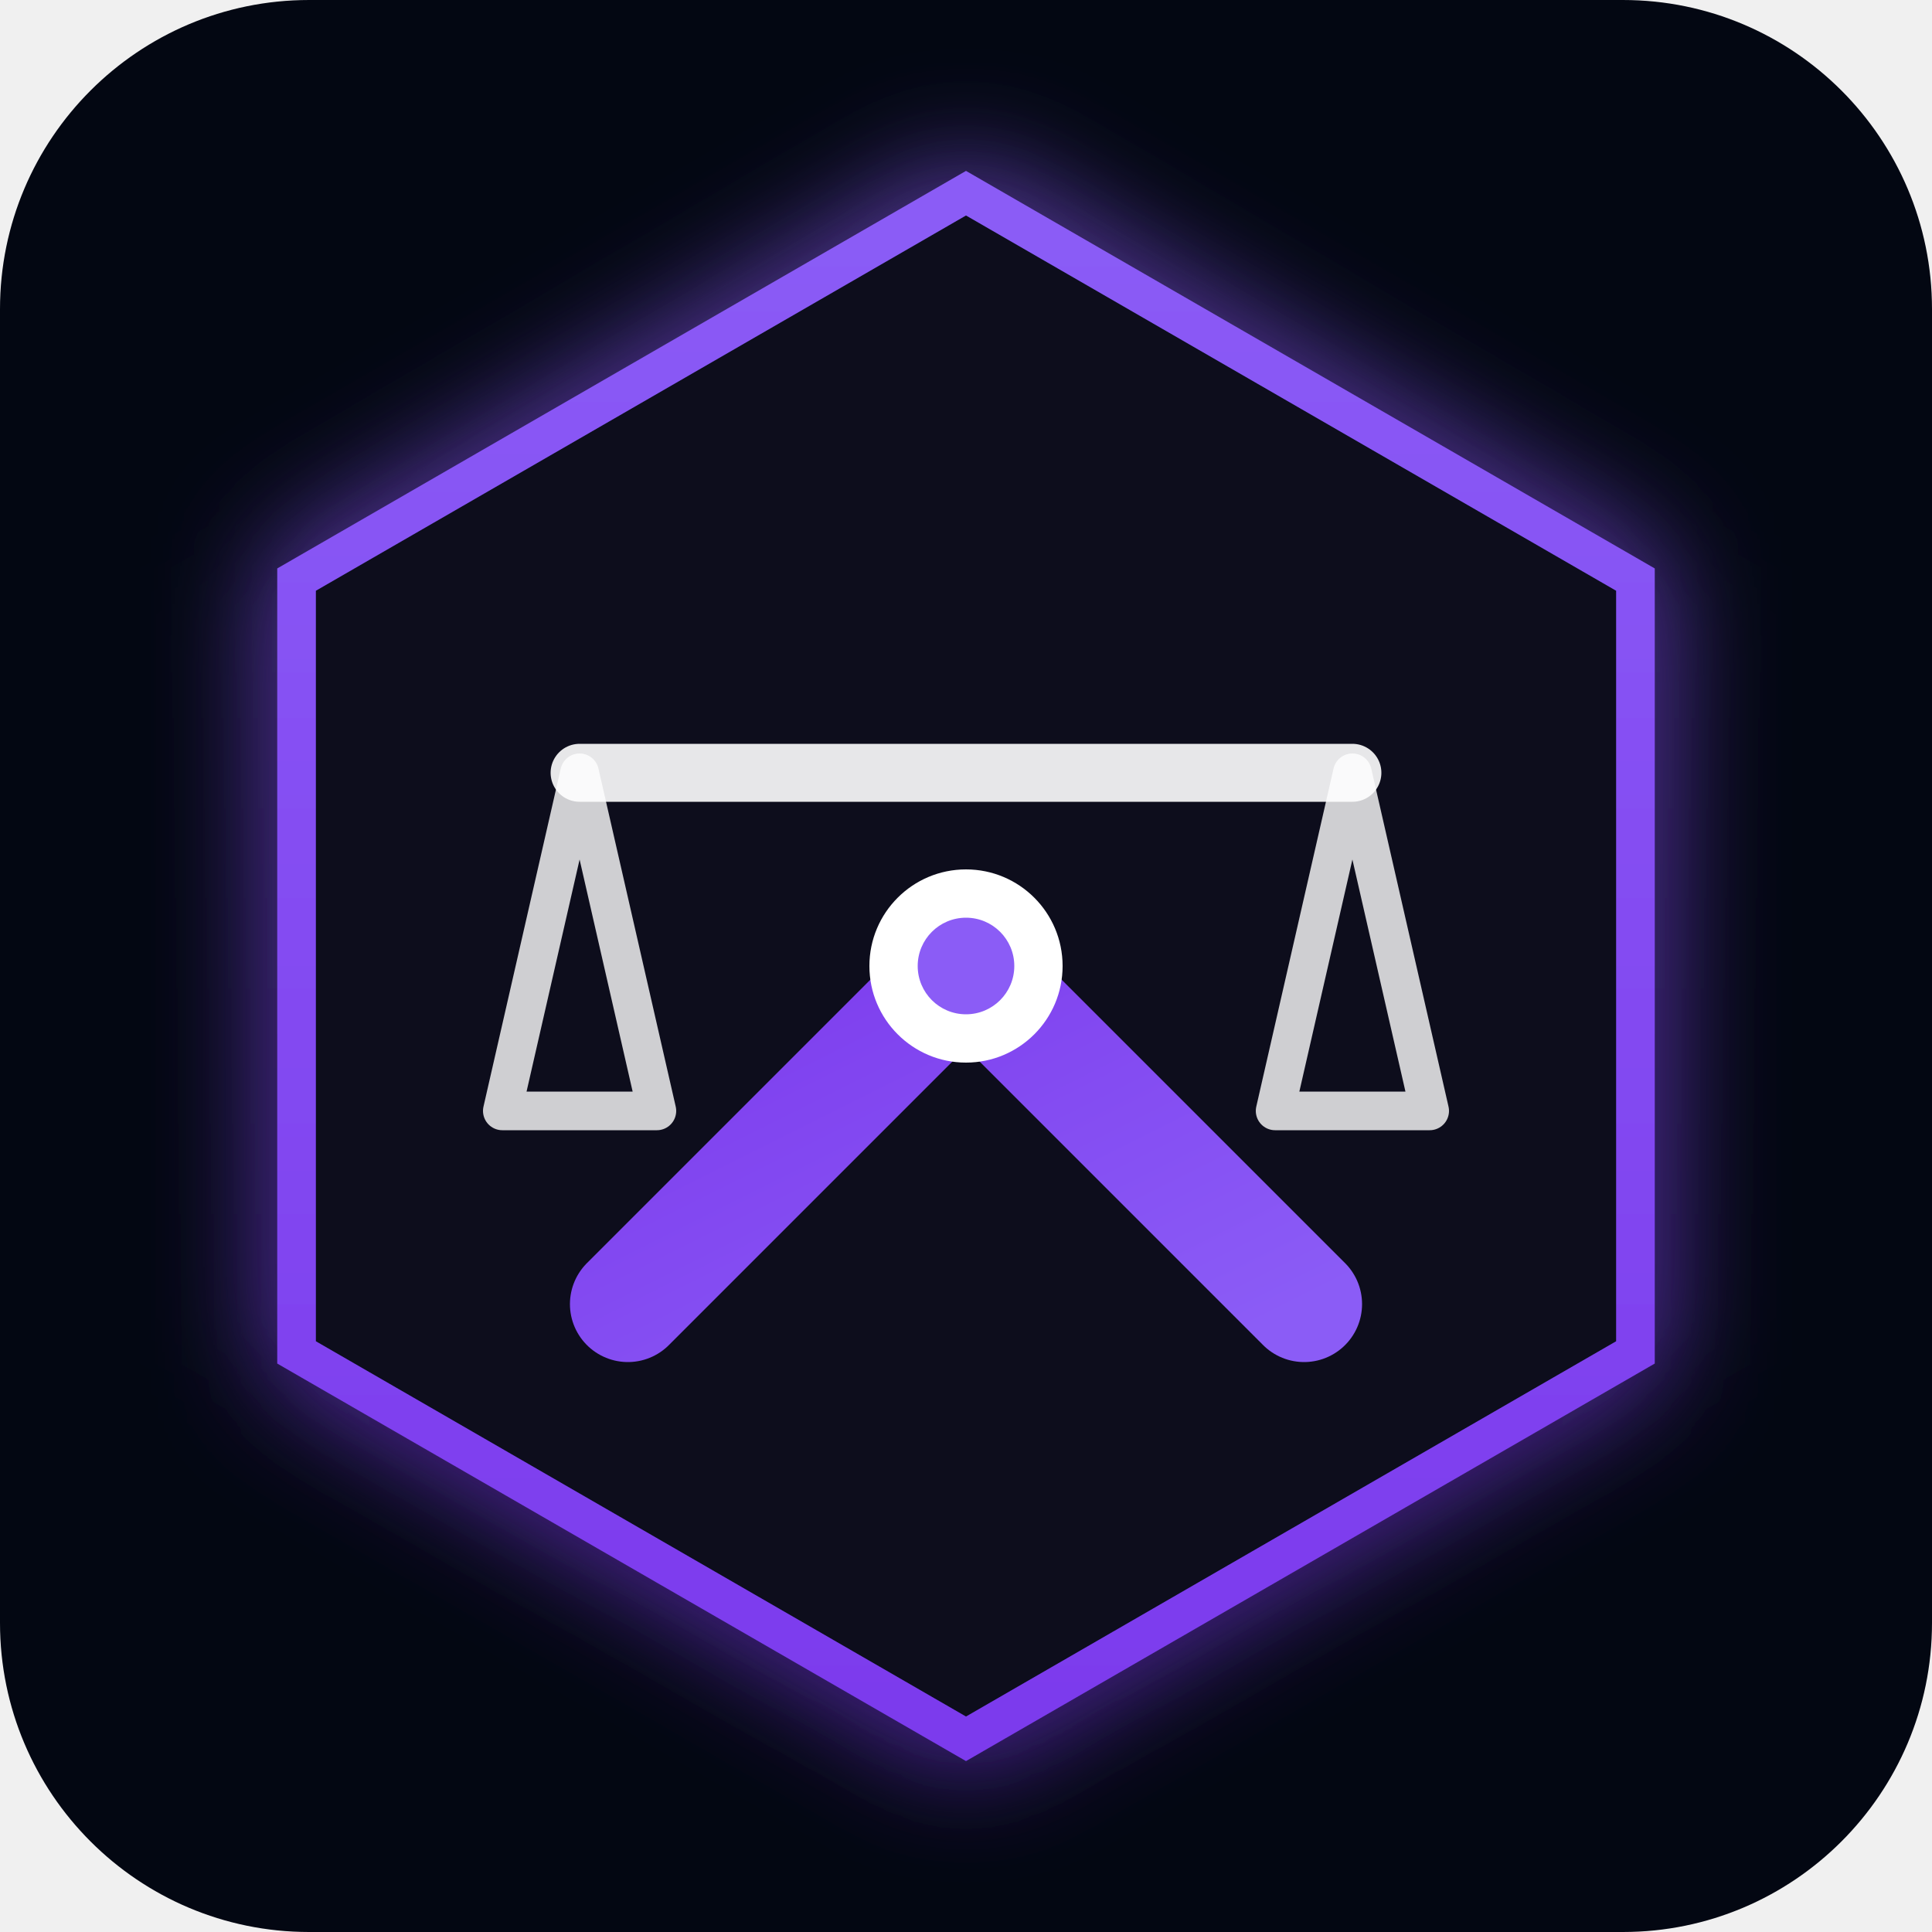
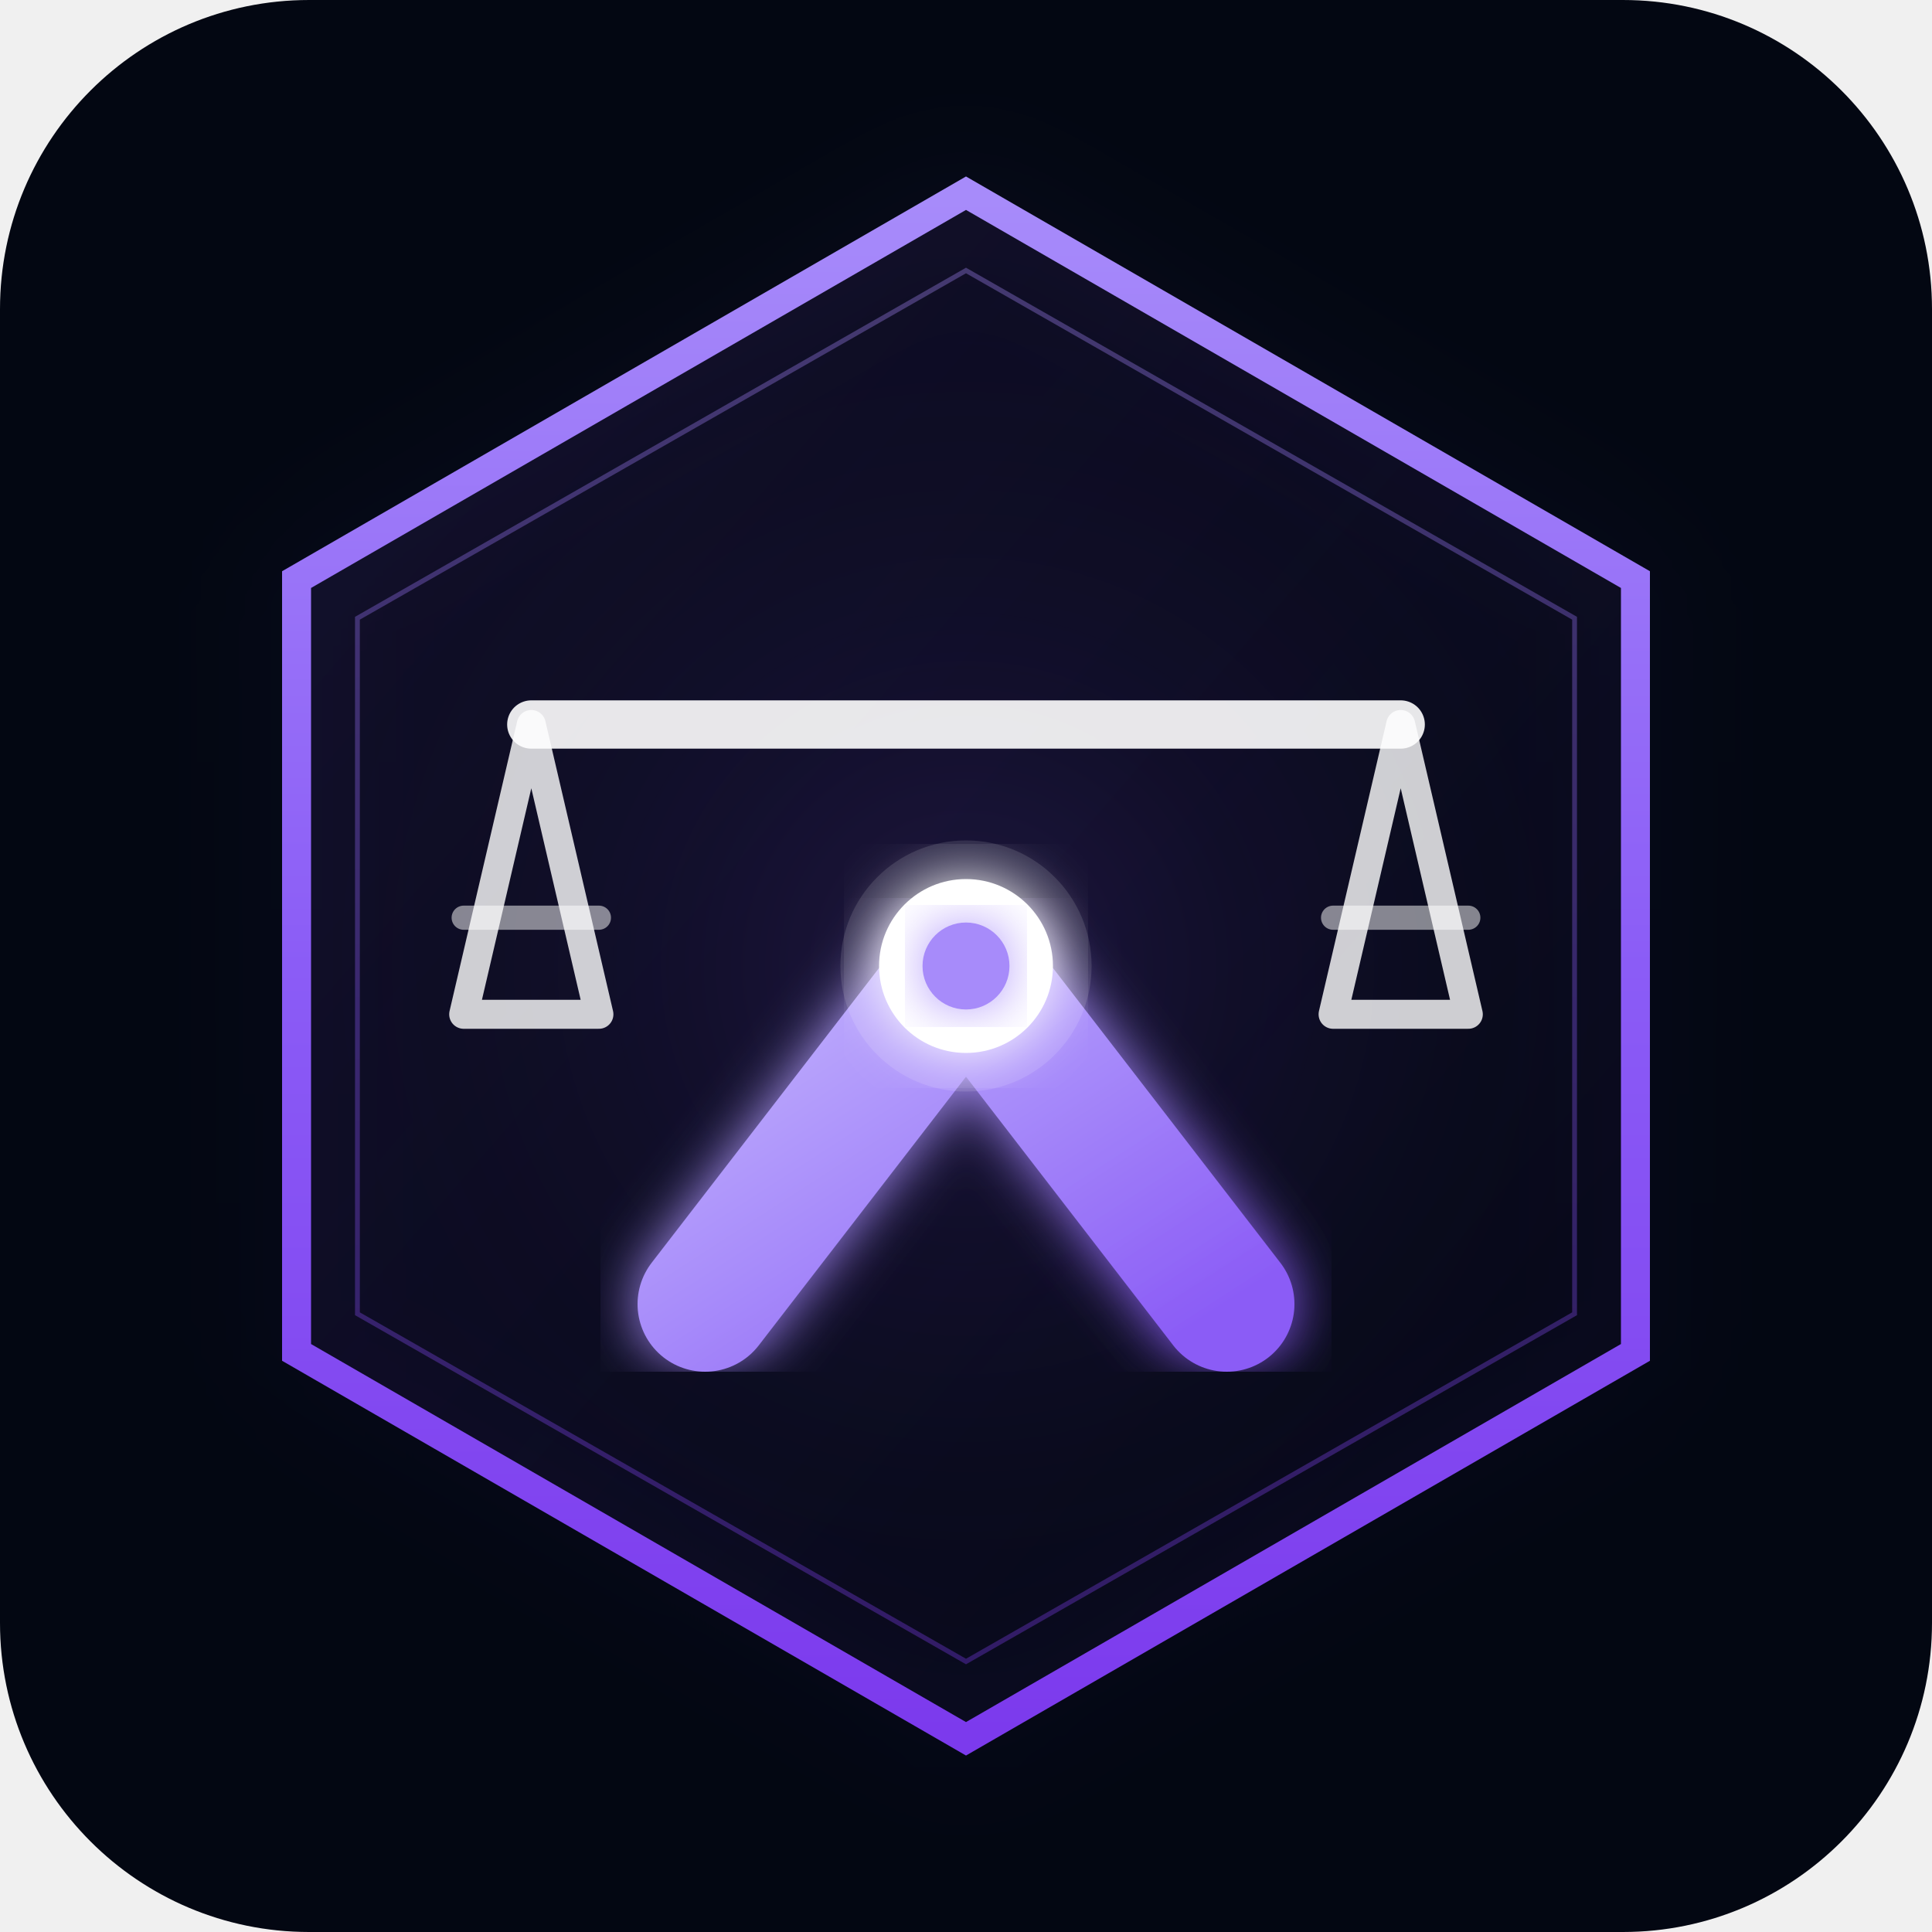
<svg xmlns="http://www.w3.org/2000/svg" viewBox="0 0 200 200">
  <defs>
-     <filter id="glow" x="-20%" y="-20%" width="140%" height="140%">
+     <filter id="glow" x="-40%" y="-40%" width="180%" height="180%">
      <feGaussianBlur stdDeviation="6" result="blur" />
      <feMerge>
        <feMergeNode in="blur" />
        <feMergeNode in="SourceGraphic" />
      </feMerge>
    </filter>
+     <filter id="softGlow" x="-20%" y="-20%" width="140%" height="140%">
+       <feGaussianBlur stdDeviation="3" result="blur" />
+       <feMerge>
+         <feMergeNode in="blur" />
+         <feMergeNode in="SourceGraphic" />
+       </feMerge>
+     </filter>
    <linearGradient id="hexGrad" x1="0%" y1="0%" x2="0%" y2="100%">
-       <stop offset="0%" stop-color="#8b5cf6" />
+       <stop offset="0%" stop-color="#a78bfa" />
+       <stop offset="50%" stop-color="#8b5cf6" />
      <stop offset="100%" stop-color="#7c3aed" />
    </linearGradient>
+     <linearGradient id="hexFill" x1="0%" y1="0%" x2="100%" y2="100%">
+       <stop offset="0%" stop-color="#8b5cf6" stop-opacity="0.1" />
+       <stop offset="100%" stop-color="#7c3aed" stop-opacity="0.02" />
+     </linearGradient>
    <linearGradient id="iconGrad" x1="0%" y1="0%" x2="100%" y2="100%">
-       <stop offset="0%" stop-color="#7c3aed" />
+       <stop offset="0%" stop-color="#c4b5fd" />
+       <stop offset="50%" stop-color="#a78bfa" />
      <stop offset="100%" stop-color="#8b5cf6" />
    </linearGradient>
+     <radialGradient id="centerGlow" cx="50%" cy="50%" r="50%">
+       <stop offset="0%" stop-color="#8b5cf6" stop-opacity="0.15" />
+       <stop offset="100%" stop-color="#030712" stop-opacity="0" />
+     </radialGradient>
  </defs>
  <rect width="100%" height="100%" fill="#030712" rx="32" />
-   <polygon points="100,20 169.3,60 169.3,140 100,180 30.7,140 30.7,60" fill="#080e1a" stroke="url(#hexGrad)" stroke-width="4" filter="url(#glow)" />
-   <path d="M 65,135 L 100,100 L 135,135" fill="none" stroke="url(#iconGrad)" stroke-width="12" stroke-linecap="round" stroke-linejoin="round" />
-   <line x1="60" y1="80" x2="140" y2="80" stroke="#FFFFFF" stroke-width="6" stroke-linecap="round" opacity="0.9" />
-   <path d="M 60,80 L 52,115 H 68 Z" fill="none" stroke="#FFFFFF" stroke-width="4" stroke-linecap="round" stroke-linejoin="round" opacity="0.8" />
-   <path d="M 140,80 L 132,115 H 148 Z" fill="none" stroke="#FFFFFF" stroke-width="4" stroke-linecap="round" stroke-linejoin="round" opacity="0.8" />
-   <circle cx="100" cy="100" r="10" fill="#FFFFFF" />
-   <circle cx="100" cy="100" r="5" fill="#8b5cf6" />
+   <circle cx="100" cy="100" r="70" fill="url(#centerGlow)" />
+   <polygon points="100,20 169.3,60 169.3,140 100,180 30.7,140 30.7,60" fill="none" stroke="url(#hexGrad)" stroke-width="0.8" opacity="0.3" filter="url(#glow)" />
+   <polygon points="100,20 169.3,60 169.3,140 100,180 30.7,140 30.7,60" fill="url(#hexFill)" stroke="url(#hexGrad)" stroke-width="3" />
+   <polygon points="100,28 163,64 163,136 100,172 37,136 37,64" fill="none" stroke="url(#hexGrad)" stroke-width="0.5" opacity="0.35" />
+   <path d="M 73,135 L 100,100 L 127,135" fill="none" stroke="url(#iconGrad)" stroke-width="14" stroke-linecap="round" stroke-linejoin="round" filter="url(#softGlow)" />
+   <line x1="55" y1="75" x2="145" y2="75" stroke="#FFFFFF" stroke-width="5" stroke-linecap="round" opacity="0.9" />
+   <path d="M 55,75 L 48,105 H 62 Z" fill="none" stroke="#FFFFFF" stroke-width="3" stroke-linecap="round" stroke-linejoin="round" opacity="0.8" />
+   <path d="M 145,75 L 138,105 H 152 Z" fill="none" stroke="#FFFFFF" stroke-width="3" stroke-linecap="round" stroke-linejoin="round" opacity="0.8" />
+   <line x1="48" y1="95" x2="62" y2="95" stroke="#FFFFFF" stroke-width="2.5" stroke-linecap="round" opacity="0.5" />
+   <line x1="138" y1="95" x2="152" y2="95" stroke="#FFFFFF" stroke-width="2.5" stroke-linecap="round" opacity="0.5" />
+   <circle cx="100" cy="100" r="13" fill="#FFFFFF" opacity="0.12" />
+   <circle cx="100" cy="100" r="9" fill="#FFFFFF" filter="url(#softGlow)" />
+   <circle cx="100" cy="100" r="4.5" fill="#a78bfa" filter="url(#softGlow)" />
</svg>
